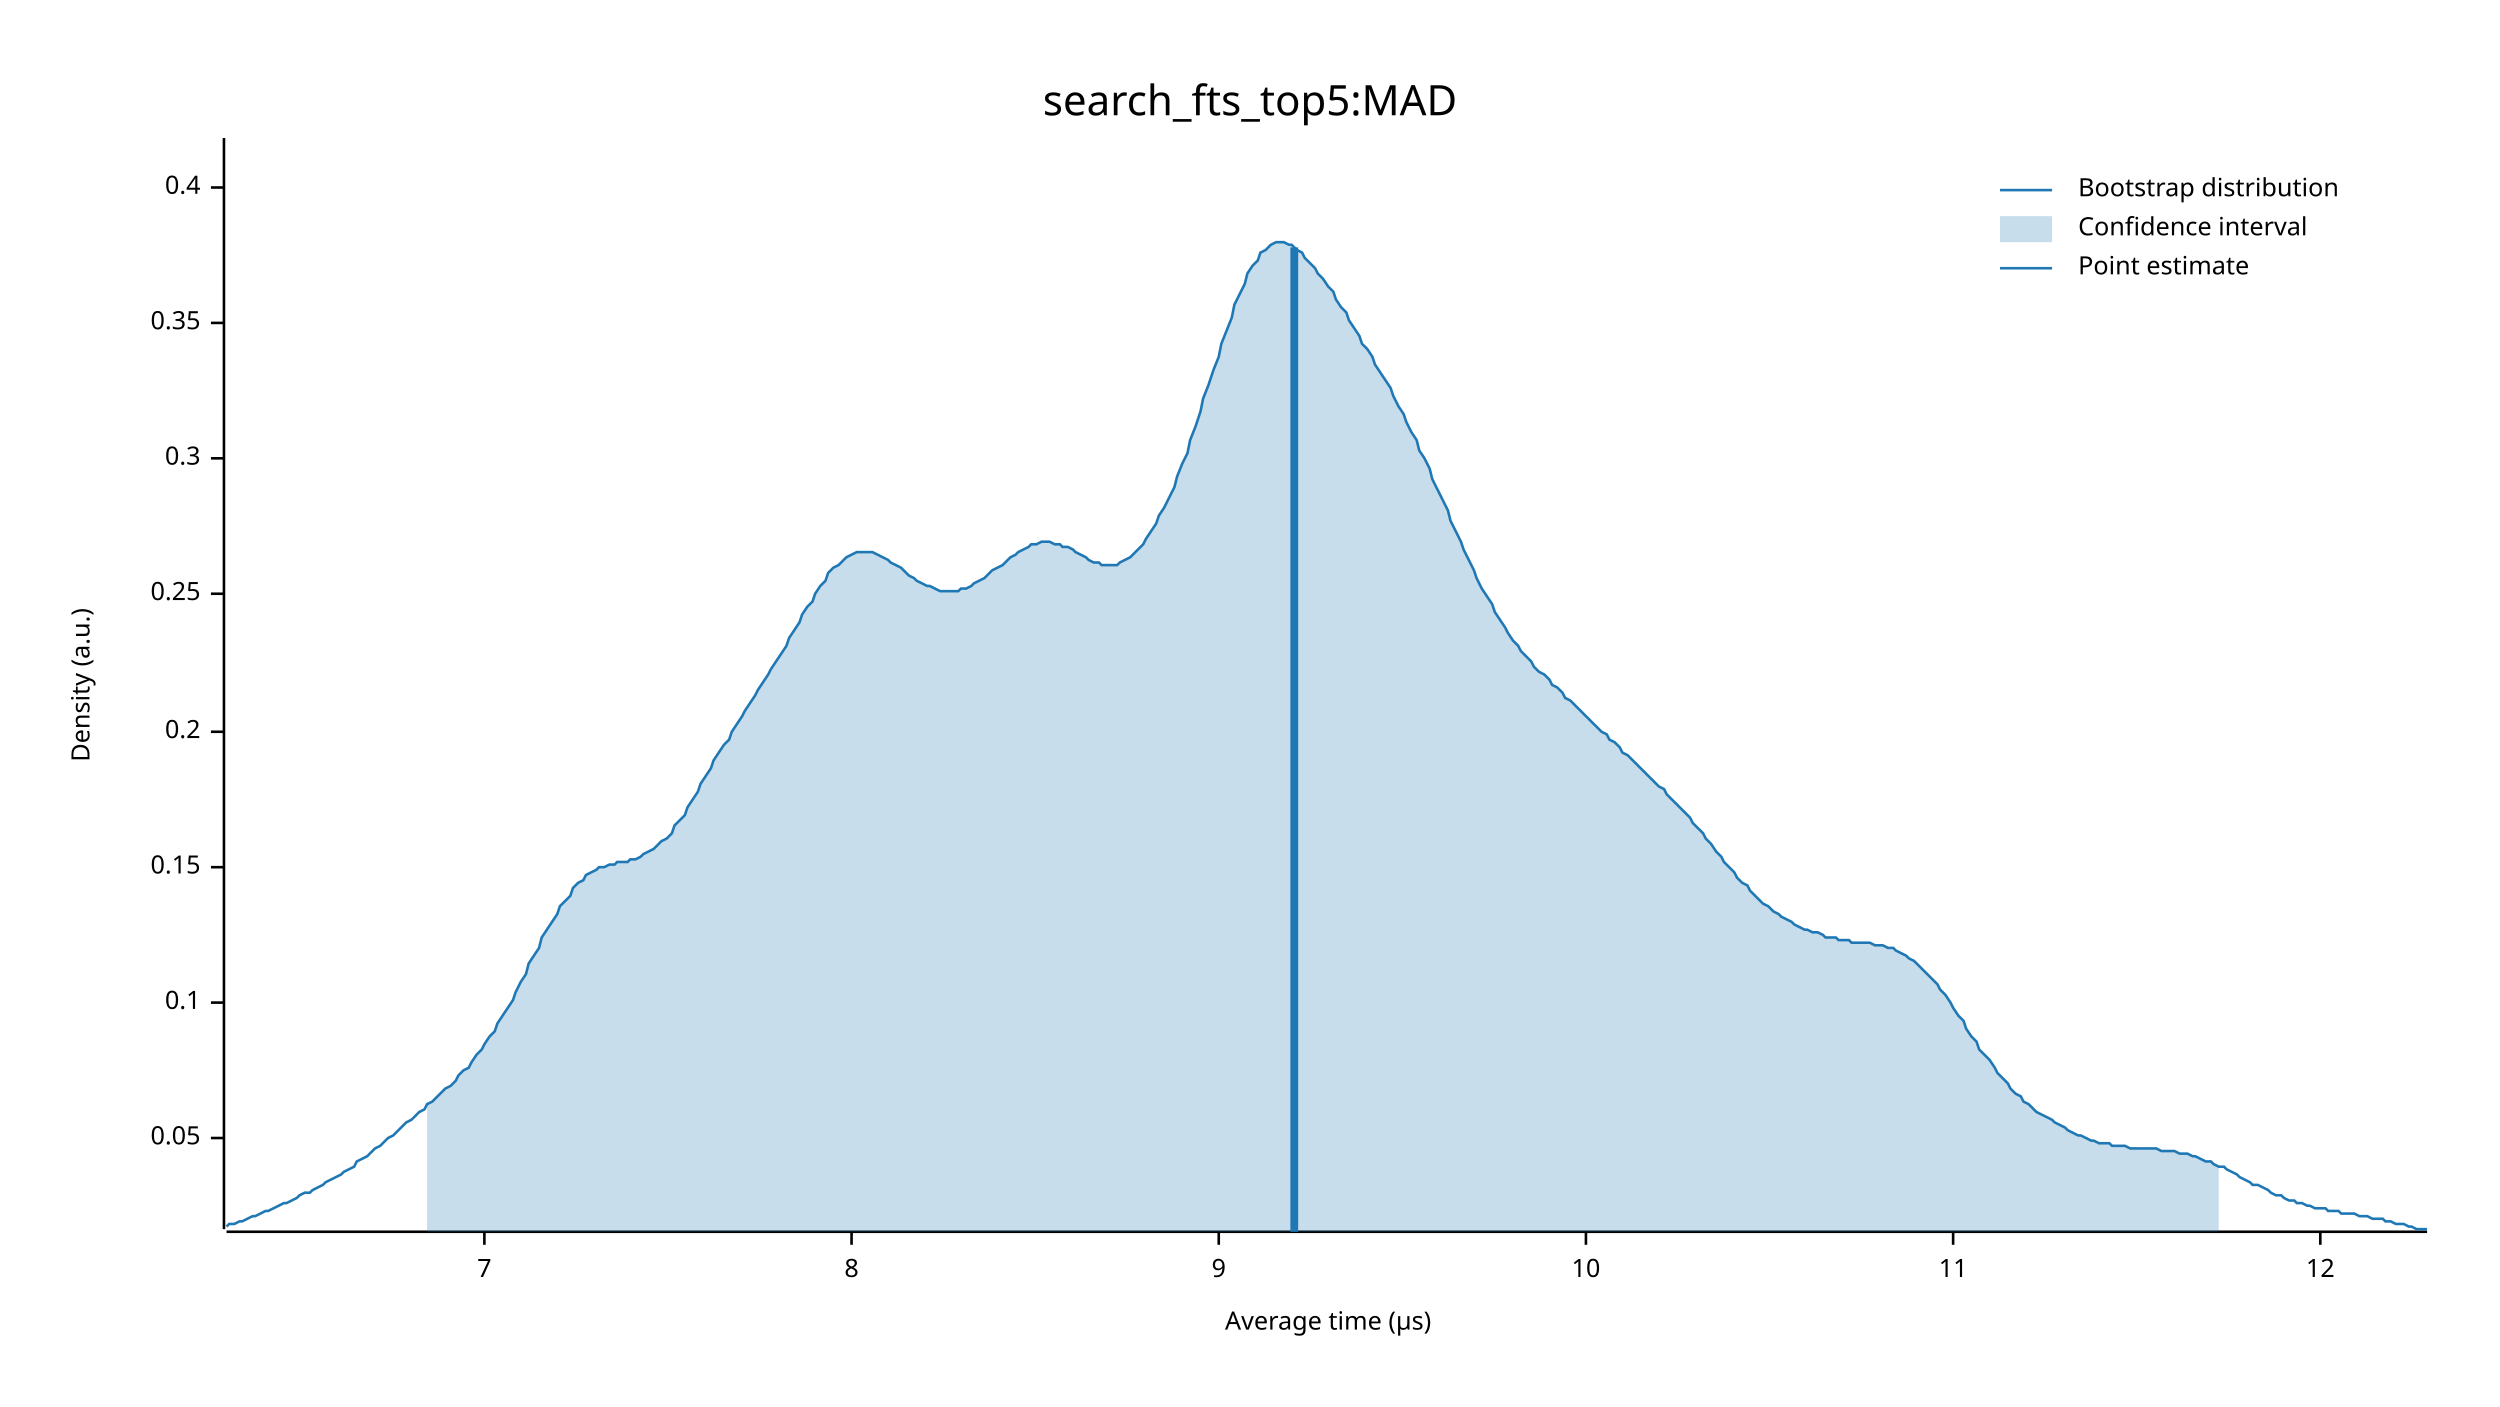
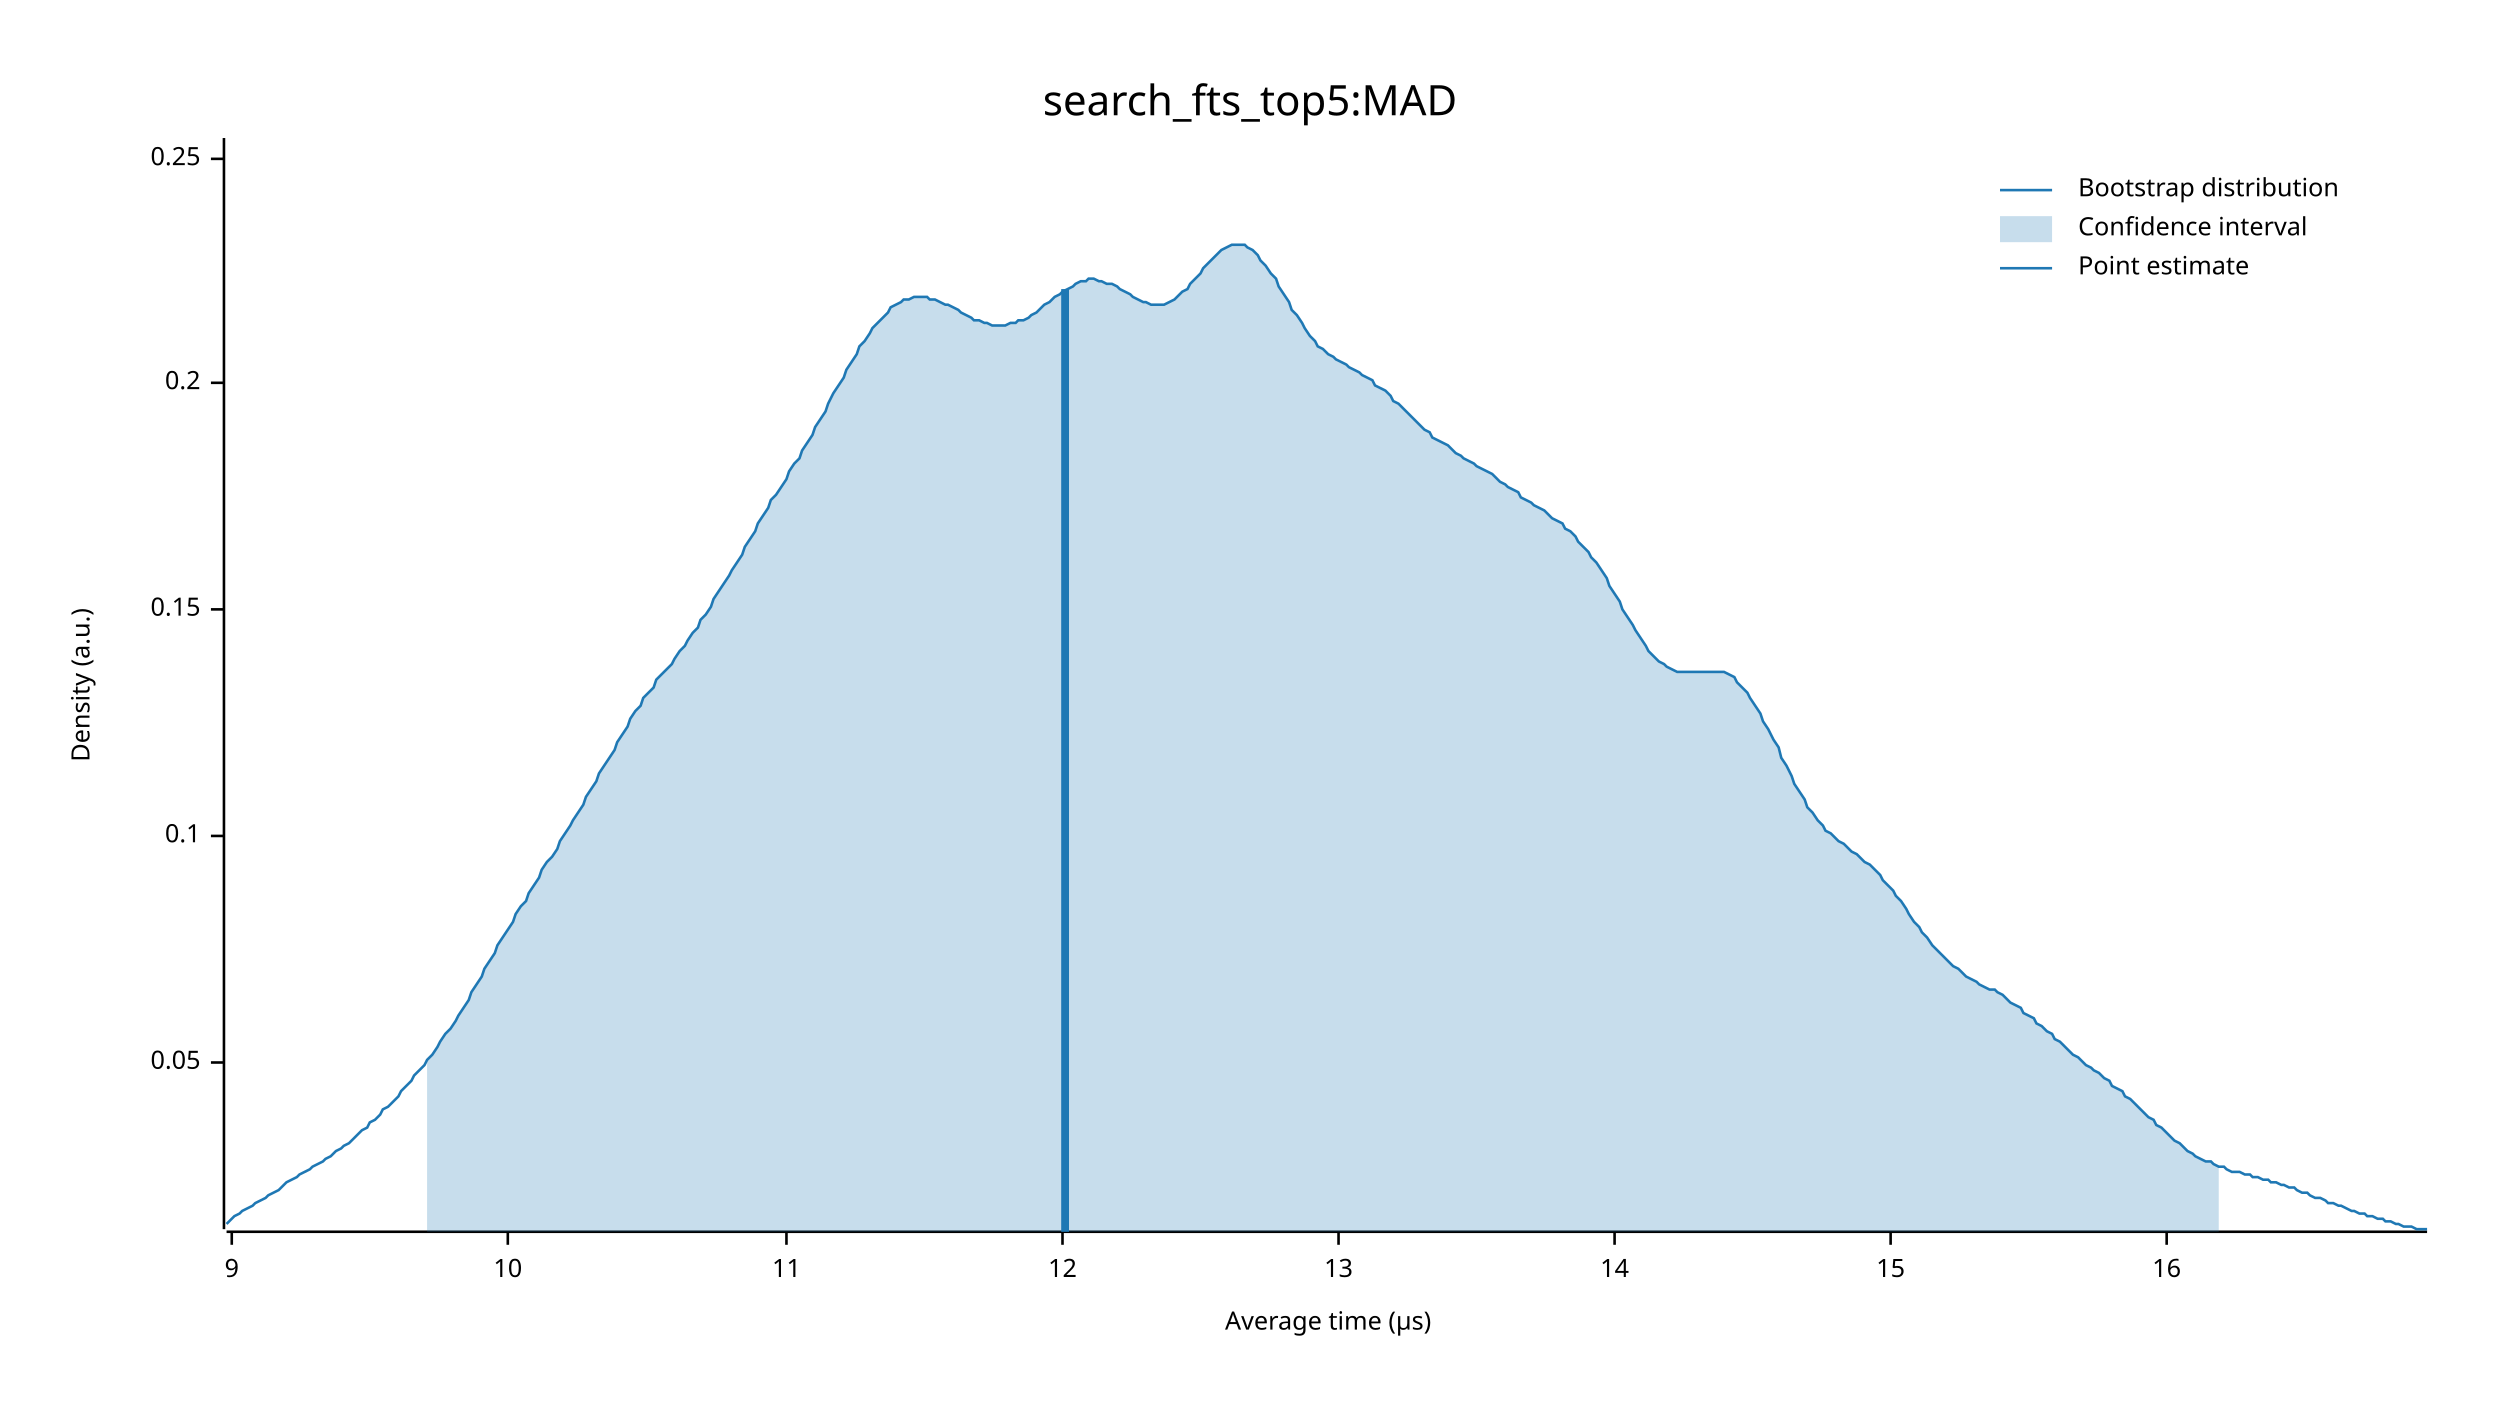
<svg xmlns="http://www.w3.org/2000/svg" width="960" height="540" viewBox="0 0 960 540">
  <text x="480" y="32" dy="0.76em" text-anchor="middle" font-family="sans-serif" font-size="16.129" opacity="1" fill="#000000">
search_fts_top5:MAD
</text>
  <text x="27" y="263" dy="0.76em" text-anchor="middle" font-family="sans-serif" font-size="9.677" opacity="1" fill="#000000" transform="rotate(270, 27, 263)">
Density (a.u.)
</text>
  <text x="510" y="513" dy="-0.5ex" text-anchor="middle" font-family="sans-serif" font-size="9.677" opacity="1" fill="#000000">
Average time (µs)
</text>
  <polyline fill="none" opacity="1" stroke="#000000" stroke-width="1" points="86,53 86,472 " />
-   <text x="77" y="437" dy="0.5ex" text-anchor="end" font-family="sans-serif" font-size="9.677" opacity="1" fill="#000000">
+   <text x="77" y="408" dy="0.5ex" text-anchor="end" font-family="sans-serif" font-size="9.677" opacity="1" fill="#000000">
0.05
</text>
-   <polyline fill="none" opacity="1" stroke="#000000" stroke-width="1" points="81,437 86,437 " />
-   <text x="77" y="385" dy="0.5ex" text-anchor="end" font-family="sans-serif" font-size="9.677" opacity="1" fill="#000000">
+   <polyline fill="none" opacity="1" stroke="#000000" stroke-width="1" points="81,408 86,408 " />
+   <text x="77" y="321" dy="0.5ex" text-anchor="end" font-family="sans-serif" font-size="9.677" opacity="1" fill="#000000">
0.1
</text>
-   <polyline fill="none" opacity="1" stroke="#000000" stroke-width="1" points="81,385 86,385 " />
-   <text x="77" y="333" dy="0.5ex" text-anchor="end" font-family="sans-serif" font-size="9.677" opacity="1" fill="#000000">
+   <polyline fill="none" opacity="1" stroke="#000000" stroke-width="1" points="81,321 86,321 " />
+   <text x="77" y="234" dy="0.5ex" text-anchor="end" font-family="sans-serif" font-size="9.677" opacity="1" fill="#000000">
0.15
</text>
-   <polyline fill="none" opacity="1" stroke="#000000" stroke-width="1" points="81,333 86,333 " />
-   <text x="77" y="281" dy="0.5ex" text-anchor="end" font-family="sans-serif" font-size="9.677" opacity="1" fill="#000000">
+   <polyline fill="none" opacity="1" stroke="#000000" stroke-width="1" points="81,234 86,234 " />
+   <text x="77" y="147" dy="0.5ex" text-anchor="end" font-family="sans-serif" font-size="9.677" opacity="1" fill="#000000">
0.2
</text>
-   <polyline fill="none" opacity="1" stroke="#000000" stroke-width="1" points="81,281 86,281 " />
-   <text x="77" y="228" dy="0.5ex" text-anchor="end" font-family="sans-serif" font-size="9.677" opacity="1" fill="#000000">
+   <polyline fill="none" opacity="1" stroke="#000000" stroke-width="1" points="81,147 86,147 " />
+   <text x="77" y="61" dy="0.5ex" text-anchor="end" font-family="sans-serif" font-size="9.677" opacity="1" fill="#000000">
0.25
</text>
-   <polyline fill="none" opacity="1" stroke="#000000" stroke-width="1" points="81,228 86,228 " />
-   <text x="77" y="176" dy="0.5ex" text-anchor="end" font-family="sans-serif" font-size="9.677" opacity="1" fill="#000000">
- 0.3
- </text>
-   <polyline fill="none" opacity="1" stroke="#000000" stroke-width="1" points="81,176 86,176 " />
-   <text x="77" y="124" dy="0.5ex" text-anchor="end" font-family="sans-serif" font-size="9.677" opacity="1" fill="#000000">
- 0.35
- </text>
-   <polyline fill="none" opacity="1" stroke="#000000" stroke-width="1" points="81,124 86,124 " />
-   <text x="77" y="72" dy="0.5ex" text-anchor="end" font-family="sans-serif" font-size="9.677" opacity="1" fill="#000000">
- 0.4
- </text>
-   <polyline fill="none" opacity="1" stroke="#000000" stroke-width="1" points="81,72 86,72 " />
+   <polyline fill="none" opacity="1" stroke="#000000" stroke-width="1" points="81,61 86,61 " />
  <polyline fill="none" opacity="1" stroke="#000000" stroke-width="1" points="87,473 932,473 " />
-   <text x="186" y="483" dy="0.76em" text-anchor="middle" font-family="sans-serif" font-size="9.677" opacity="1" fill="#000000">
- 7
- </text>
-   <polyline fill="none" opacity="1" stroke="#000000" stroke-width="1" points="186,473 186,478 " />
-   <text x="327" y="483" dy="0.76em" text-anchor="middle" font-family="sans-serif" font-size="9.677" opacity="1" fill="#000000">
- 8
- </text>
-   <polyline fill="none" opacity="1" stroke="#000000" stroke-width="1" points="327,473 327,478 " />
-   <text x="468" y="483" dy="0.76em" text-anchor="middle" font-family="sans-serif" font-size="9.677" opacity="1" fill="#000000">
+   <text x="89" y="483" dy="0.76em" text-anchor="middle" font-family="sans-serif" font-size="9.677" opacity="1" fill="#000000">
9
</text>
-   <polyline fill="none" opacity="1" stroke="#000000" stroke-width="1" points="468,473 468,478 " />
-   <text x="609" y="483" dy="0.76em" text-anchor="middle" font-family="sans-serif" font-size="9.677" opacity="1" fill="#000000">
+   <polyline fill="none" opacity="1" stroke="#000000" stroke-width="1" points="89,473 89,478 " />
+   <text x="195" y="483" dy="0.76em" text-anchor="middle" font-family="sans-serif" font-size="9.677" opacity="1" fill="#000000">
10
</text>
-   <polyline fill="none" opacity="1" stroke="#000000" stroke-width="1" points="609,473 609,478 " />
-   <text x="750" y="483" dy="0.76em" text-anchor="middle" font-family="sans-serif" font-size="9.677" opacity="1" fill="#000000">
+   <polyline fill="none" opacity="1" stroke="#000000" stroke-width="1" points="195,473 195,478 " />
+   <text x="302" y="483" dy="0.76em" text-anchor="middle" font-family="sans-serif" font-size="9.677" opacity="1" fill="#000000">
11
</text>
-   <polyline fill="none" opacity="1" stroke="#000000" stroke-width="1" points="750,473 750,478 " />
-   <text x="891" y="483" dy="0.76em" text-anchor="middle" font-family="sans-serif" font-size="9.677" opacity="1" fill="#000000">
+   <polyline fill="none" opacity="1" stroke="#000000" stroke-width="1" points="302,473 302,478 " />
+   <text x="408" y="483" dy="0.76em" text-anchor="middle" font-family="sans-serif" font-size="9.677" opacity="1" fill="#000000">
12
</text>
-   <polyline fill="none" opacity="1" stroke="#000000" stroke-width="1" points="891,473 891,478 " />
-   <polyline fill="none" opacity="1" stroke="#1F78B4" stroke-width="1" points="87,471 88,470 90,470 92,469 93,469 95,468 97,467 98,467 100,466 102,465 103,465 105,464 107,463 109,462 110,462 112,461 114,460 115,459 117,458 119,458 120,457 122,456 124,455 125,454 127,453 129,452 131,451 132,450 134,449 136,448 137,446 139,445 141,444 142,443 144,441 146,440 147,439 149,437 151,436 153,434 154,433 156,431 158,430 159,429 161,427 163,426 164,424 166,423 168,421 169,420 171,418 173,417 175,415 176,413 178,411 180,410 181,408 183,405 185,403 186,401 188,398 190,396 191,393 193,390 195,387 197,384 198,381 200,377 202,374 203,370 205,367 207,364 208,360 210,357 212,354 214,351 215,348 217,346 219,344 220,341 222,339 224,338 225,336 227,335 229,334 230,333 232,333 234,332 236,332 237,331 239,331 241,331 242,330 244,330 246,329 247,328 249,327 251,326 252,325 254,323 256,322 258,320 259,317 261,315 263,313 264,310 266,307 268,304 269,301 271,298 273,295 274,292 276,289 278,286 280,284 281,281 283,278 285,275 286,273 288,270 290,267 291,265 293,262 295,259 296,257 298,254 300,251 302,248 303,245 305,242 307,239 308,236 310,233 312,231 313,228 315,225 317,223 318,220 320,218 322,217 324,215 325,214 327,213 329,212 330,212 332,212 334,212 335,212 337,213 339,214 341,215 342,216 344,217 346,218 347,219 349,221 351,222 352,223 354,224 356,225 357,225 359,226 361,227 363,227 364,227 366,227 368,227 369,226 371,226 373,225 374,224 376,223 378,222 379,221 381,219 383,218 385,217 386,216 388,214 390,213 391,212 393,211 395,210 396,209 398,209 400,208 401,208 403,208 405,209 407,209 408,210 410,210 412,211 413,212 415,213 417,214 418,215 420,216 422,216 423,217 425,217 427,217 429,217 430,216 432,215 434,214 435,213 437,211 439,209 440,207 442,204 444,201 445,198 447,195 449,191 451,187 452,183 454,178 456,174 457,169 459,164 461,158 462,153 464,148 466,142 468,137 469,132 471,127 473,122 474,117 476,113 478,109 479,105 481,102 483,100 484,97 486,96 488,94 490,93 491,93 493,93 495,94 496,94 498,96 500,97 501,99 503,101 505,103 506,105 508,107 510,110 512,112 513,115 515,118 517,120 518,123 520,126 522,129 523,132 525,134 527,137 528,140 530,143 532,146 534,149 535,152 537,156 539,159 540,162 542,166 544,169 545,173 547,176 549,180 550,184 552,188 554,192 556,196 557,200 559,204 561,208 562,211 564,215 566,219 567,222 569,226 571,229 573,232 574,235 576,238 578,241 579,243 581,246 583,248 584,250 586,252 588,254 589,256 591,258 593,259 595,261 596,263 598,264 600,266 601,268 603,269 605,271 606,272 608,274 610,276 611,277 613,279 615,281 617,282 618,284 620,285 622,287 623,289 625,290 627,292 628,293 630,295 632,297 633,298 635,300 637,302 639,303 640,305 642,307 644,309 645,310 647,312 649,314 650,316 652,318 654,320 655,322 657,324 659,327 661,329 662,331 664,333 666,335 667,337 669,339 671,340 672,342 674,344 676,346 677,347 679,348 681,350 683,351 684,352 686,353 688,354 689,355 691,356 693,357 694,357 696,358 698,358 700,359 701,360 703,360 705,360 706,361 708,361 710,361 711,362 713,362 715,362 716,362 718,362 720,363 722,363 723,363 725,364 727,364 728,365 730,366 732,367 733,368 735,369 737,371 738,372 740,374 742,376 744,378 745,380 747,382 749,385 750,387 752,390 754,392 755,395 757,398 759,400 760,403 762,405 764,407 766,410 767,412 769,414 771,416 772,418 774,420 776,421 777,423 779,424 781,426 782,427 784,428 786,429 788,430 789,431 791,432 793,433 794,434 796,435 798,436 799,436 801,437 803,438 804,438 806,439 808,439 810,439 811,440 813,440 815,440 816,440 818,441 820,441 821,441 823,441 825,441 827,441 828,441 830,442 832,442 833,442 835,442 837,443 838,443 840,443 842,444 843,444 845,445 847,446 849,446 850,447 852,448 854,448 855,449 857,450 859,451 860,452 862,453 864,454 865,455 867,455 869,456 871,457 872,458 874,459 876,459 877,460 879,461 881,461 882,462 884,462 886,463 887,463 889,464 891,464 893,464 894,465 896,465 898,465 899,466 901,466 903,466 904,466 906,467 908,467 909,467 911,468 913,468 915,468 916,469 918,469 920,470 921,470 923,470 925,471 926,471 928,472 930,472 932,472 " />
-   <polygon opacity="0.25" fill="#1F78B4" points="164,424 166,423 168,421 169,420 171,418 173,417 175,415 176,413 178,411 180,410 181,408 183,405 185,403 186,401 188,398 190,396 191,393 193,390 195,387 197,384 198,381 200,377 202,374 203,370 205,367 207,364 208,360 210,357 212,354 214,351 215,348 217,346 219,344 220,341 222,339 224,338 225,336 227,335 229,334 230,333 232,333 234,332 236,332 237,331 239,331 241,331 242,330 244,330 246,329 247,328 249,327 251,326 252,325 254,323 256,322 258,320 259,317 261,315 263,313 264,310 266,307 268,304 269,301 271,298 273,295 274,292 276,289 278,286 280,284 281,281 283,278 285,275 286,273 288,270 290,267 291,265 293,262 295,259 296,257 298,254 300,251 302,248 303,245 305,242 307,239 308,236 310,233 312,231 313,228 315,225 317,223 318,220 320,218 322,217 324,215 325,214 327,213 329,212 330,212 332,212 334,212 335,212 337,213 339,214 341,215 342,216 344,217 346,218 347,219 349,221 351,222 352,223 354,224 356,225 357,225 359,226 361,227 363,227 364,227 366,227 368,227 369,226 371,226 373,225 374,224 376,223 378,222 379,221 381,219 383,218 385,217 386,216 388,214 390,213 391,212 393,211 395,210 396,209 398,209 400,208 401,208 403,208 405,209 407,209 408,210 410,210 412,211 413,212 415,213 417,214 418,215 420,216 422,216 423,217 425,217 427,217 429,217 430,216 432,215 434,214 435,213 437,211 439,209 440,207 442,204 444,201 445,198 447,195 449,191 451,187 452,183 454,178 456,174 457,169 459,164 461,158 462,153 464,148 466,142 468,137 469,132 471,127 473,122 474,117 476,113 478,109 479,105 481,102 483,100 484,97 486,96 488,94 490,93 491,93 493,93 495,94 496,94 498,96 500,97 501,99 503,101 505,103 506,105 508,107 510,110 512,112 513,115 515,118 517,120 518,123 520,126 522,129 523,132 525,134 527,137 528,140 530,143 532,146 534,149 535,152 537,156 539,159 540,162 542,166 544,169 545,173 547,176 549,180 550,184 552,188 554,192 556,196 557,200 559,204 561,208 562,211 564,215 566,219 567,222 569,226 571,229 573,232 574,235 576,238 578,241 579,243 581,246 583,248 584,250 586,252 588,254 589,256 591,258 593,259 595,261 596,263 598,264 600,266 601,268 603,269 605,271 606,272 608,274 610,276 611,277 613,279 615,281 617,282 618,284 620,285 622,287 623,289 625,290 627,292 628,293 630,295 632,297 633,298 635,300 637,302 639,303 640,305 642,307 644,309 645,310 647,312 649,314 650,316 652,318 654,320 655,322 657,324 659,327 661,329 662,331 664,333 666,335 667,337 669,339 671,340 672,342 674,344 676,346 677,347 679,348 681,350 683,351 684,352 686,353 688,354 689,355 691,356 693,357 694,357 696,358 698,358 700,359 701,360 703,360 705,360 706,361 708,361 710,361 711,362 713,362 715,362 716,362 718,362 720,363 722,363 723,363 725,364 727,364 728,365 730,366 732,367 733,368 735,369 737,371 738,372 740,374 742,376 744,378 745,380 747,382 749,385 750,387 752,390 754,392 755,395 757,398 759,400 760,403 762,405 764,407 766,410 767,412 769,414 771,416 772,418 774,420 776,421 777,423 779,424 781,426 782,427 784,428 786,429 788,430 789,431 791,432 793,433 794,434 796,435 798,436 799,436 801,437 803,438 804,438 806,439 808,439 810,439 811,440 813,440 815,440 816,440 818,441 820,441 821,441 823,441 825,441 827,441 828,441 830,442 832,442 833,442 835,442 837,443 838,443 840,443 842,444 843,444 845,445 847,446 849,446 850,447 852,448 852,473 164,473 " />
-   <polyline fill="none" opacity="1" stroke="#1F78B4" stroke-width="3" points="497,473 497,95 " />
+   <polyline fill="none" opacity="1" stroke="#000000" stroke-width="1" points="408,473 408,478 " />
+   <text x="514" y="483" dy="0.76em" text-anchor="middle" font-family="sans-serif" font-size="9.677" opacity="1" fill="#000000">
+ 13
+ </text>
+   <polyline fill="none" opacity="1" stroke="#000000" stroke-width="1" points="514,473 514,478 " />
+   <text x="620" y="483" dy="0.76em" text-anchor="middle" font-family="sans-serif" font-size="9.677" opacity="1" fill="#000000">
+ 14
+ </text>
+   <polyline fill="none" opacity="1" stroke="#000000" stroke-width="1" points="620,473 620,478 " />
+   <text x="726" y="483" dy="0.76em" text-anchor="middle" font-family="sans-serif" font-size="9.677" opacity="1" fill="#000000">
+ 15
+ </text>
+   <polyline fill="none" opacity="1" stroke="#000000" stroke-width="1" points="726,473 726,478 " />
+   <text x="832" y="483" dy="0.76em" text-anchor="middle" font-family="sans-serif" font-size="9.677" opacity="1" fill="#000000">
+ 16
+ </text>
+   <polyline fill="none" opacity="1" stroke="#000000" stroke-width="1" points="832,473 832,478 " />
+   <polyline fill="none" opacity="1" stroke="#1F78B4" stroke-width="1" points="87,470 88,469 90,467 92,466 93,465 95,464 97,463 98,462 100,461 102,460 103,459 105,458 107,457 109,455 110,454 112,453 114,452 115,451 117,450 119,449 120,448 122,447 124,446 125,445 127,444 129,442 131,441 132,440 134,439 136,437 137,436 139,434 141,433 142,431 144,430 146,428 147,426 149,425 151,423 153,421 154,419 156,417 158,415 159,413 161,411 163,409 164,407 166,405 168,402 169,400 171,397 173,395 175,392 176,390 178,387 180,384 181,381 183,378 185,375 186,372 188,369 190,366 191,363 193,360 195,357 197,354 198,351 200,348 202,346 203,343 205,340 207,337 208,334 210,331 212,329 214,326 215,323 217,320 219,317 220,315 222,312 224,309 225,306 227,303 229,300 230,297 232,294 234,291 236,288 237,285 239,282 241,279 242,276 244,273 246,271 247,268 249,266 251,264 252,261 254,259 256,257 258,255 259,253 261,250 263,248 264,246 266,243 268,241 269,238 271,236 273,233 274,230 276,227 278,224 280,221 281,219 283,216 285,213 286,210 288,207 290,204 291,201 293,198 295,195 296,192 298,190 300,187 302,184 303,181 305,178 307,176 308,173 310,170 312,167 313,164 315,161 317,158 318,155 320,151 322,148 324,145 325,142 327,139 329,136 330,133 332,131 334,128 335,126 337,124 339,122 341,120 342,118 344,117 346,116 347,115 349,115 351,114 352,114 354,114 356,114 357,115 359,115 361,116 363,117 364,117 366,118 368,119 369,120 371,121 373,122 374,123 376,123 378,124 379,124 381,125 383,125 385,125 386,125 388,124 390,124 391,123 393,123 395,122 396,121 398,120 400,118 401,117 403,116 405,114 407,113 408,112 410,111 412,110 413,109 415,108 417,108 418,107 420,107 422,108 423,108 425,109 427,109 429,110 430,111 432,112 434,113 435,114 437,115 439,116 440,116 442,117 444,117 445,117 447,117 449,116 451,115 452,114 454,112 456,111 457,109 459,107 461,105 462,103 464,101 466,99 468,97 469,96 471,95 473,94 474,94 476,94 478,94 479,95 481,96 483,98 484,100 486,102 488,105 490,107 491,110 493,113 495,116 496,119 498,121 500,124 501,126 503,129 505,131 506,133 508,134 510,136 512,137 513,138 515,139 517,140 518,141 520,142 522,143 523,144 525,145 527,146 528,148 530,149 532,150 534,152 535,154 537,155 539,157 540,158 542,160 544,162 545,163 547,165 549,166 550,168 552,169 554,170 556,171 557,172 559,174 561,175 562,176 564,177 566,178 567,179 569,180 571,181 573,182 574,183 576,185 578,186 579,187 581,188 583,189 584,191 586,192 588,193 589,194 591,195 593,196 595,198 596,199 598,200 600,201 601,203 603,204 605,206 606,208 608,210 610,212 611,214 613,216 615,219 617,222 618,225 620,228 622,231 623,234 625,237 627,240 628,242 630,245 632,248 633,250 635,252 637,254 639,255 640,256 642,257 644,258 645,258 647,258 649,258 650,258 652,258 654,258 655,258 657,258 659,258 661,258 662,258 664,259 666,260 667,262 669,264 671,266 672,268 674,271 676,274 677,277 679,280 681,284 683,287 684,291 686,294 688,298 689,301 691,304 693,307 694,310 696,312 698,315 700,317 701,319 703,320 705,322 706,323 708,324 710,326 711,327 713,328 715,330 716,331 718,332 720,334 722,336 723,338 725,340 727,342 728,344 730,346 732,349 733,351 735,354 737,356 738,358 740,360 742,363 744,365 745,366 747,368 749,370 750,371 752,372 754,374 755,375 757,376 759,377 760,378 762,379 764,380 766,380 767,381 769,382 771,384 772,385 774,386 776,387 777,389 779,390 781,391 782,393 784,394 786,396 788,397 789,399 791,400 793,402 794,403 796,405 798,406 799,407 801,409 803,410 804,411 806,412 808,414 810,415 811,417 813,418 815,419 816,421 818,422 820,424 821,425 823,427 825,429 827,430 828,432 830,433 832,435 833,436 835,438 837,439 838,440 840,442 842,443 843,444 845,445 847,446 849,446 850,447 852,448 854,448 855,449 857,450 859,450 860,450 862,451 864,451 865,452 867,452 869,453 871,453 872,454 874,454 876,455 877,455 879,456 881,456 882,457 884,458 886,458 887,459 889,460 891,460 893,461 894,462 896,462 898,463 899,463 901,464 903,465 904,465 906,466 908,466 909,467 911,467 913,468 915,468 916,469 918,469 920,470 921,470 923,471 925,471 926,471 928,472 930,472 932,472 " />
+   <polygon opacity="0.25" fill="#1F78B4" points="164,407 166,405 168,402 169,400 171,397 173,395 175,392 176,390 178,387 180,384 181,381 183,378 185,375 186,372 188,369 190,366 191,363 193,360 195,357 197,354 198,351 200,348 202,346 203,343 205,340 207,337 208,334 210,331 212,329 214,326 215,323 217,320 219,317 220,315 222,312 224,309 225,306 227,303 229,300 230,297 232,294 234,291 236,288 237,285 239,282 241,279 242,276 244,273 246,271 247,268 249,266 251,264 252,261 254,259 256,257 258,255 259,253 261,250 263,248 264,246 266,243 268,241 269,238 271,236 273,233 274,230 276,227 278,224 280,221 281,219 283,216 285,213 286,210 288,207 290,204 291,201 293,198 295,195 296,192 298,190 300,187 302,184 303,181 305,178 307,176 308,173 310,170 312,167 313,164 315,161 317,158 318,155 320,151 322,148 324,145 325,142 327,139 329,136 330,133 332,131 334,128 335,126 337,124 339,122 341,120 342,118 344,117 346,116 347,115 349,115 351,114 352,114 354,114 356,114 357,115 359,115 361,116 363,117 364,117 366,118 368,119 369,120 371,121 373,122 374,123 376,123 378,124 379,124 381,125 383,125 385,125 386,125 388,124 390,124 391,123 393,123 395,122 396,121 398,120 400,118 401,117 403,116 405,114 407,113 408,112 410,111 412,110 413,109 415,108 417,108 418,107 420,107 422,108 423,108 425,109 427,109 429,110 430,111 432,112 434,113 435,114 437,115 439,116 440,116 442,117 444,117 445,117 447,117 449,116 451,115 452,114 454,112 456,111 457,109 459,107 461,105 462,103 464,101 466,99 468,97 469,96 471,95 473,94 474,94 476,94 478,94 479,95 481,96 483,98 484,100 486,102 488,105 490,107 491,110 493,113 495,116 496,119 498,121 500,124 501,126 503,129 505,131 506,133 508,134 510,136 512,137 513,138 515,139 517,140 518,141 520,142 522,143 523,144 525,145 527,146 528,148 530,149 532,150 534,152 535,154 537,155 539,157 540,158 542,160 544,162 545,163 547,165 549,166 550,168 552,169 554,170 556,171 557,172 559,174 561,175 562,176 564,177 566,178 567,179 569,180 571,181 573,182 574,183 576,185 578,186 579,187 581,188 583,189 584,191 586,192 588,193 589,194 591,195 593,196 595,198 596,199 598,200 600,201 601,203 603,204 605,206 606,208 608,210 610,212 611,214 613,216 615,219 617,222 618,225 620,228 622,231 623,234 625,237 627,240 628,242 630,245 632,248 633,250 635,252 637,254 639,255 640,256 642,257 644,258 645,258 647,258 649,258 650,258 652,258 654,258 655,258 657,258 659,258 661,258 662,258 664,259 666,260 667,262 669,264 671,266 672,268 674,271 676,274 677,277 679,280 681,284 683,287 684,291 686,294 688,298 689,301 691,304 693,307 694,310 696,312 698,315 700,317 701,319 703,320 705,322 706,323 708,324 710,326 711,327 713,328 715,330 716,331 718,332 720,334 722,336 723,338 725,340 727,342 728,344 730,346 732,349 733,351 735,354 737,356 738,358 740,360 742,363 744,365 745,366 747,368 749,370 750,371 752,372 754,374 755,375 757,376 759,377 760,378 762,379 764,380 766,380 767,381 769,382 771,384 772,385 774,386 776,387 777,389 779,390 781,391 782,393 784,394 786,396 788,397 789,399 791,400 793,402 794,403 796,405 798,406 799,407 801,409 803,410 804,411 806,412 808,414 810,415 811,417 813,418 815,419 816,421 818,422 820,424 821,425 823,427 825,429 827,430 828,432 830,433 832,435 833,436 835,438 837,439 838,440 840,442 842,443 843,444 845,445 847,446 849,446 850,447 852,448 852,473 164,473 " />
+   <polyline fill="none" opacity="1" stroke="#1F78B4" stroke-width="3" points="409,473 409,111 " />
  <text x="798" y="68" dy="0.76em" text-anchor="start" font-family="sans-serif" font-size="9.677" opacity="1" fill="#000000">
Bootstrap distribution
</text>
  <text x="798" y="83" dy="0.76em" text-anchor="start" font-family="sans-serif" font-size="9.677" opacity="1" fill="#000000">
Confidence interval
</text>
  <text x="798" y="98" dy="0.76em" text-anchor="start" font-family="sans-serif" font-size="9.677" opacity="1" fill="#000000">
Point estimate
</text>
  <polyline fill="none" opacity="1" stroke="#1F78B4" stroke-width="1" points="768,73 788,73 " />
  <rect x="768" y="83" width="20" height="10" opacity="0.25" fill="#1F78B4" stroke="none" />
  <polyline fill="none" opacity="1" stroke="#1F78B4" stroke-width="1" points="768,103 788,103 " />
</svg>
